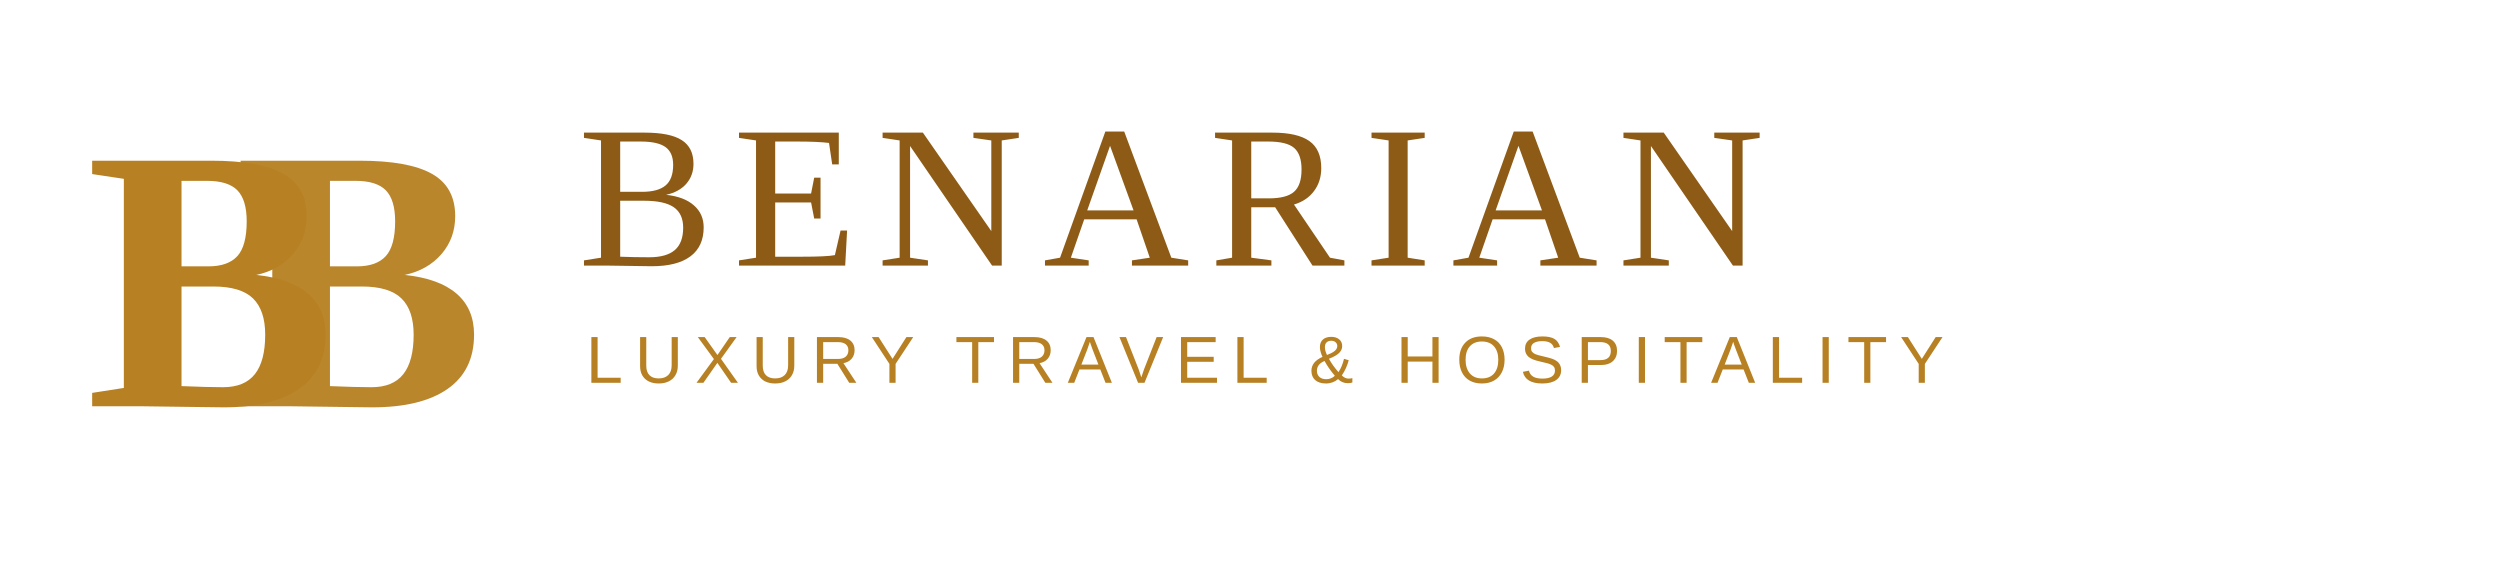
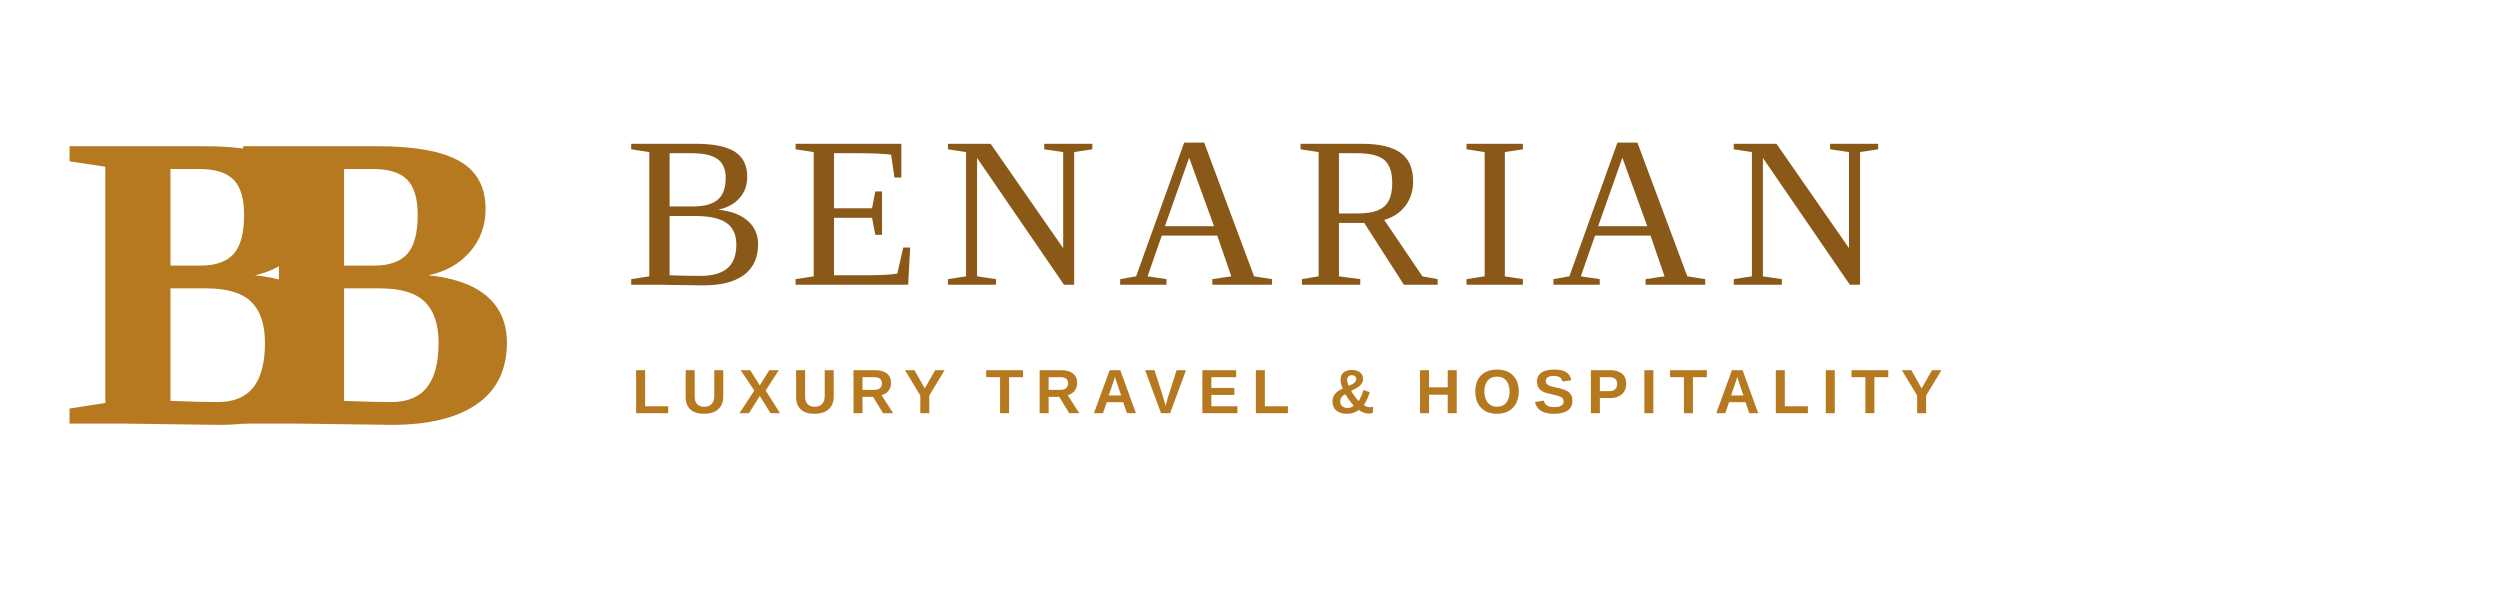
- <svg xmlns="http://www.w3.org/2000/svg" viewBox="0 0 640 150" role="img" aria-label="BENARIAN Luxury Travel and Hospitality">
-   <rect width="640" height="150" fill="none" />
-   <g fill="#b78022">
-     <text x="22" y="104" font-family="Georgia, Times New Roman, serif" font-size="96" font-weight="700" letter-spacing="-10">B</text>
-     <text x="60" y="104" font-family="Georgia, Times New Roman, serif" font-size="96" font-weight="700" letter-spacing="-10" opacity="0.95">B</text>
+ <svg xmlns="http://www.w3.org/2000/svg" viewBox="0 0 720 170" role="img" aria-label="BENARIAN Luxury Travel and Hospitality">
+   <rect width="720" height="170" fill="none" />
+   <g fill="#b7791f">
+     <text x="18" y="122" font-family="Georgia, 'Times New Roman', serif" font-size="122" font-weight="700" letter-spacing="-18">B</text>
+     <text x="68" y="122" font-family="Georgia, 'Times New Roman', serif" font-size="122" font-weight="700" letter-spacing="-18">B</text>
  </g>
-   <text x="148" y="68" fill="#8d5b16" font-family="Georgia, Times New Roman, serif" font-size="52" letter-spacing="5">BENARIAN</text>
-   <text x="150" y="98" fill="#b78022" font-family="Arial, sans-serif" font-size="17" letter-spacing="3.1">LUXURY TRAVEL &amp; HOSPITALITY</text>
+   <text x="180" y="82" fill="#8a5917" font-family="Georgia, 'Times New Roman', serif" font-size="62" letter-spacing="6">BENARIAN</text>
+   <text x="182" y="119" fill="#b7791f" font-family="Arial, Helvetica, sans-serif" font-size="18" font-weight="600" letter-spacing="3.4">LUXURY TRAVEL &amp; HOSPITALITY</text>
</svg>
